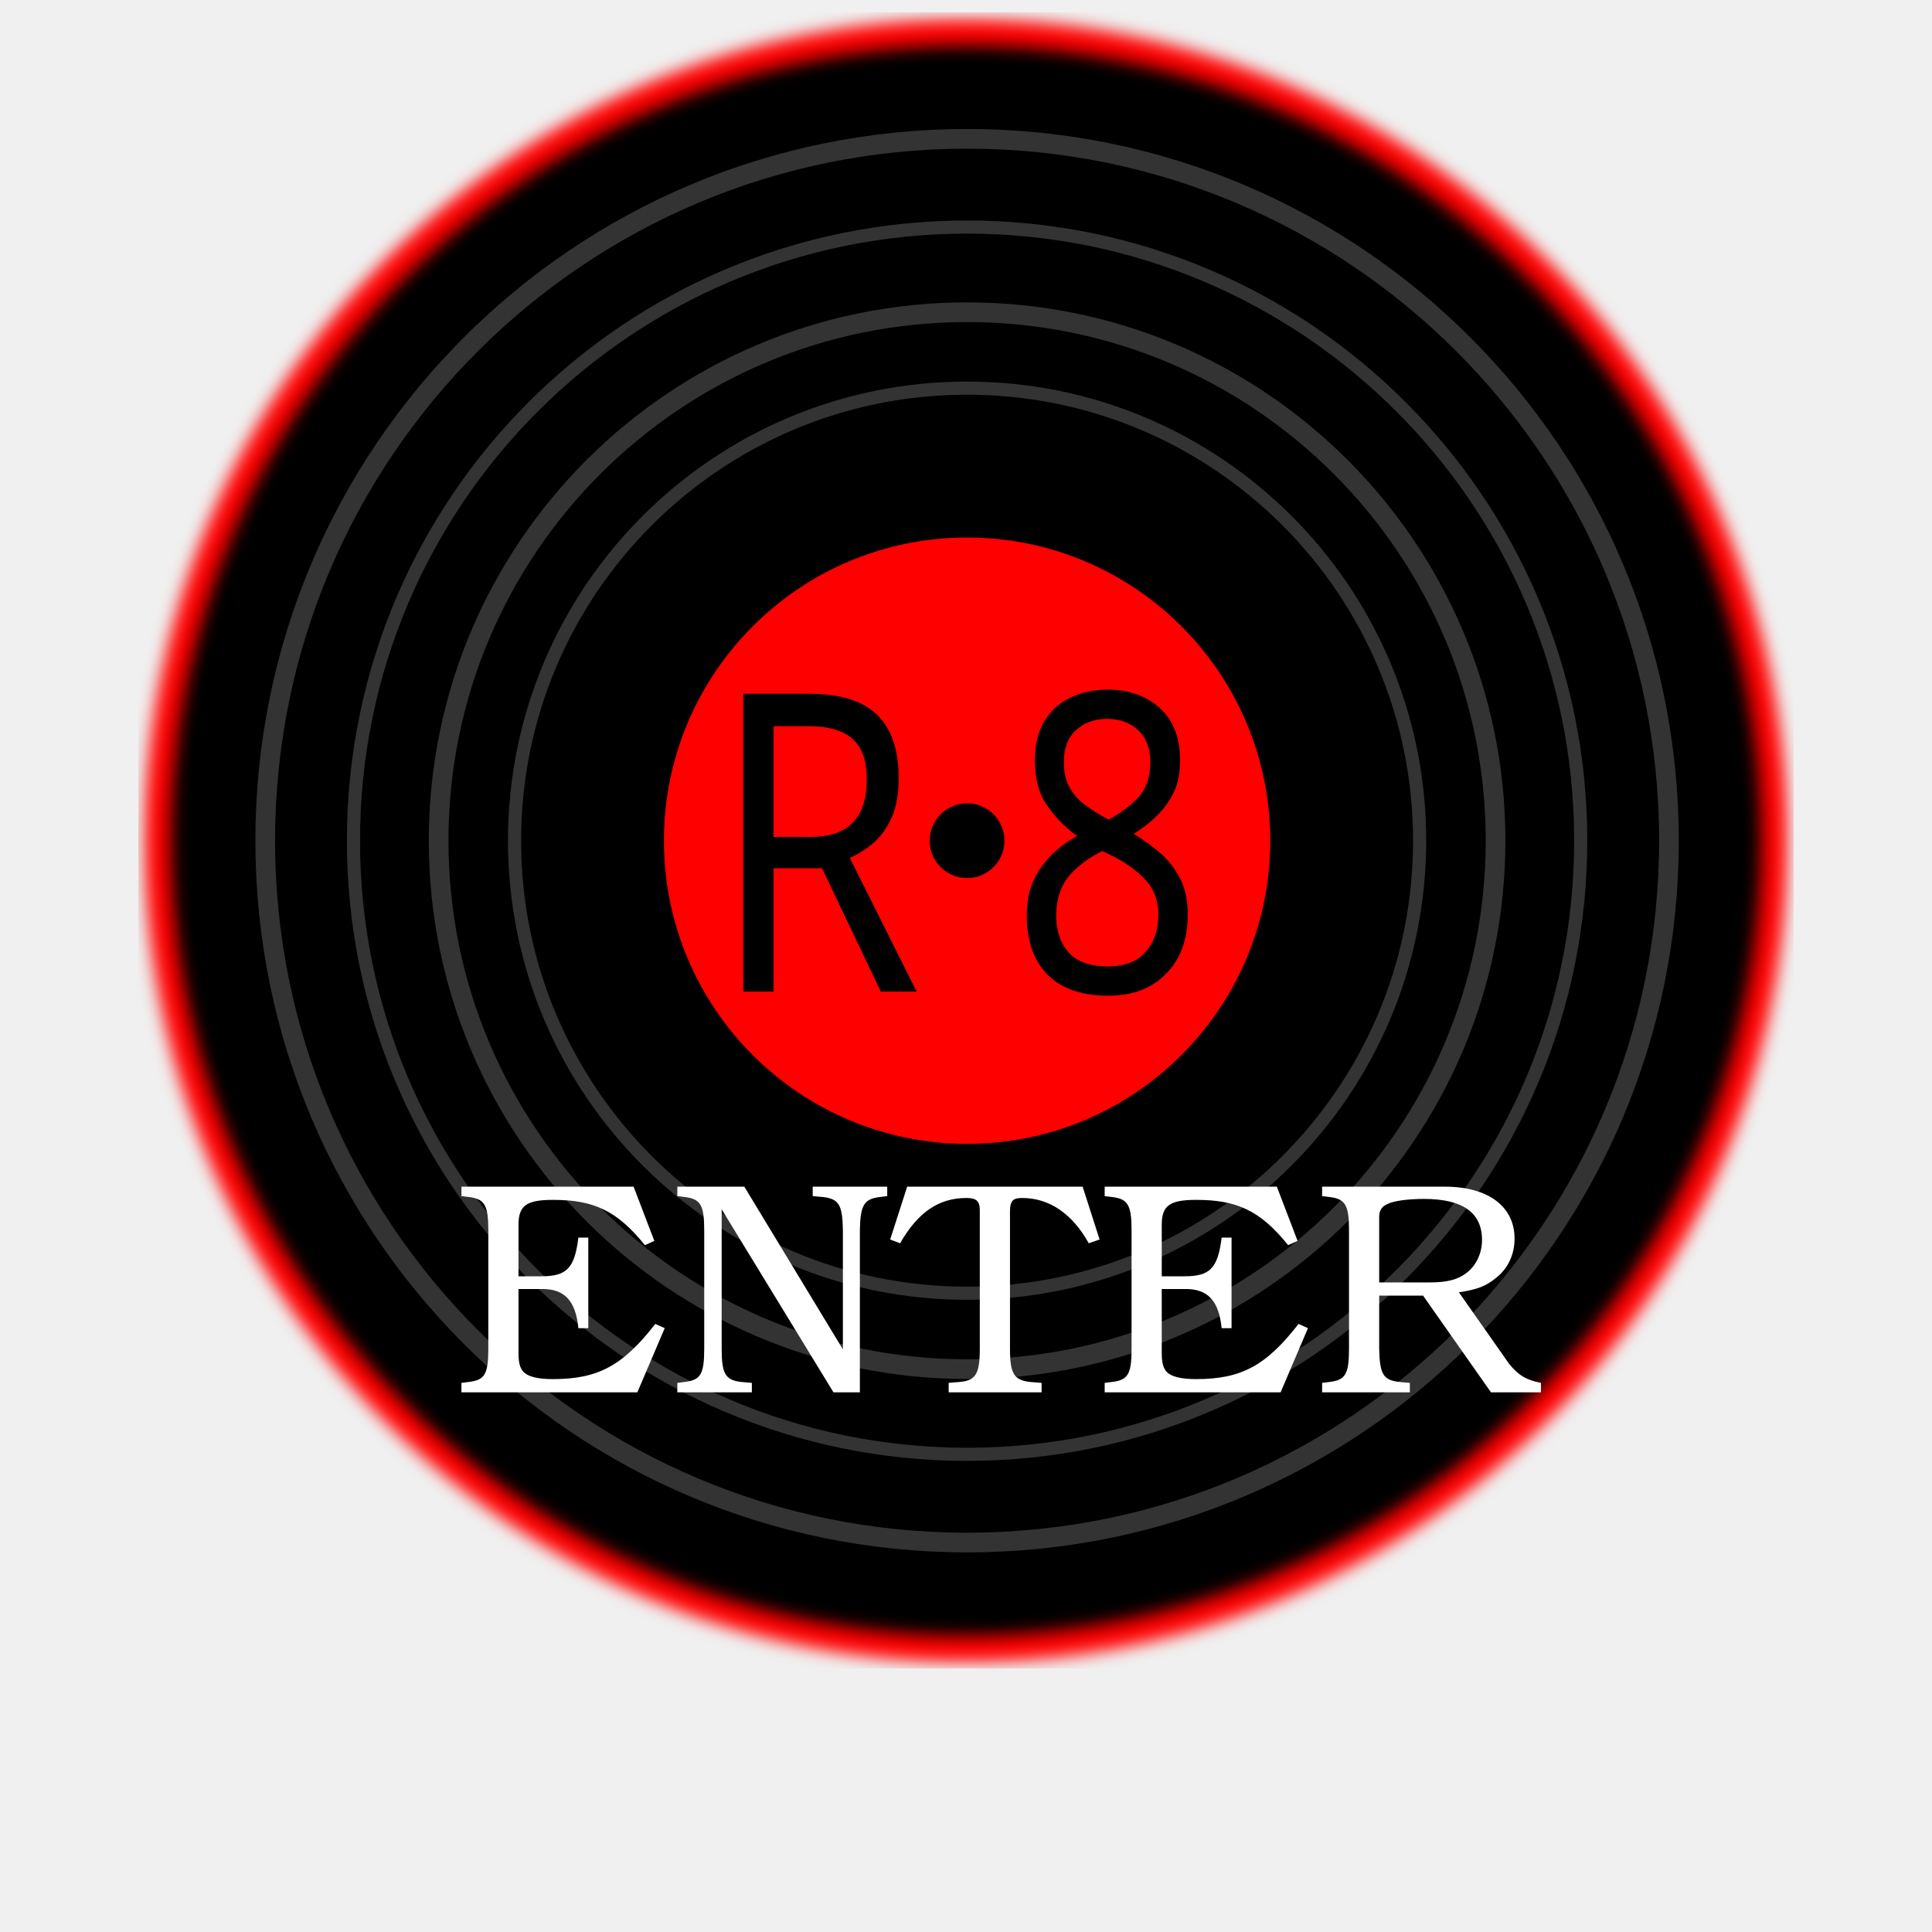
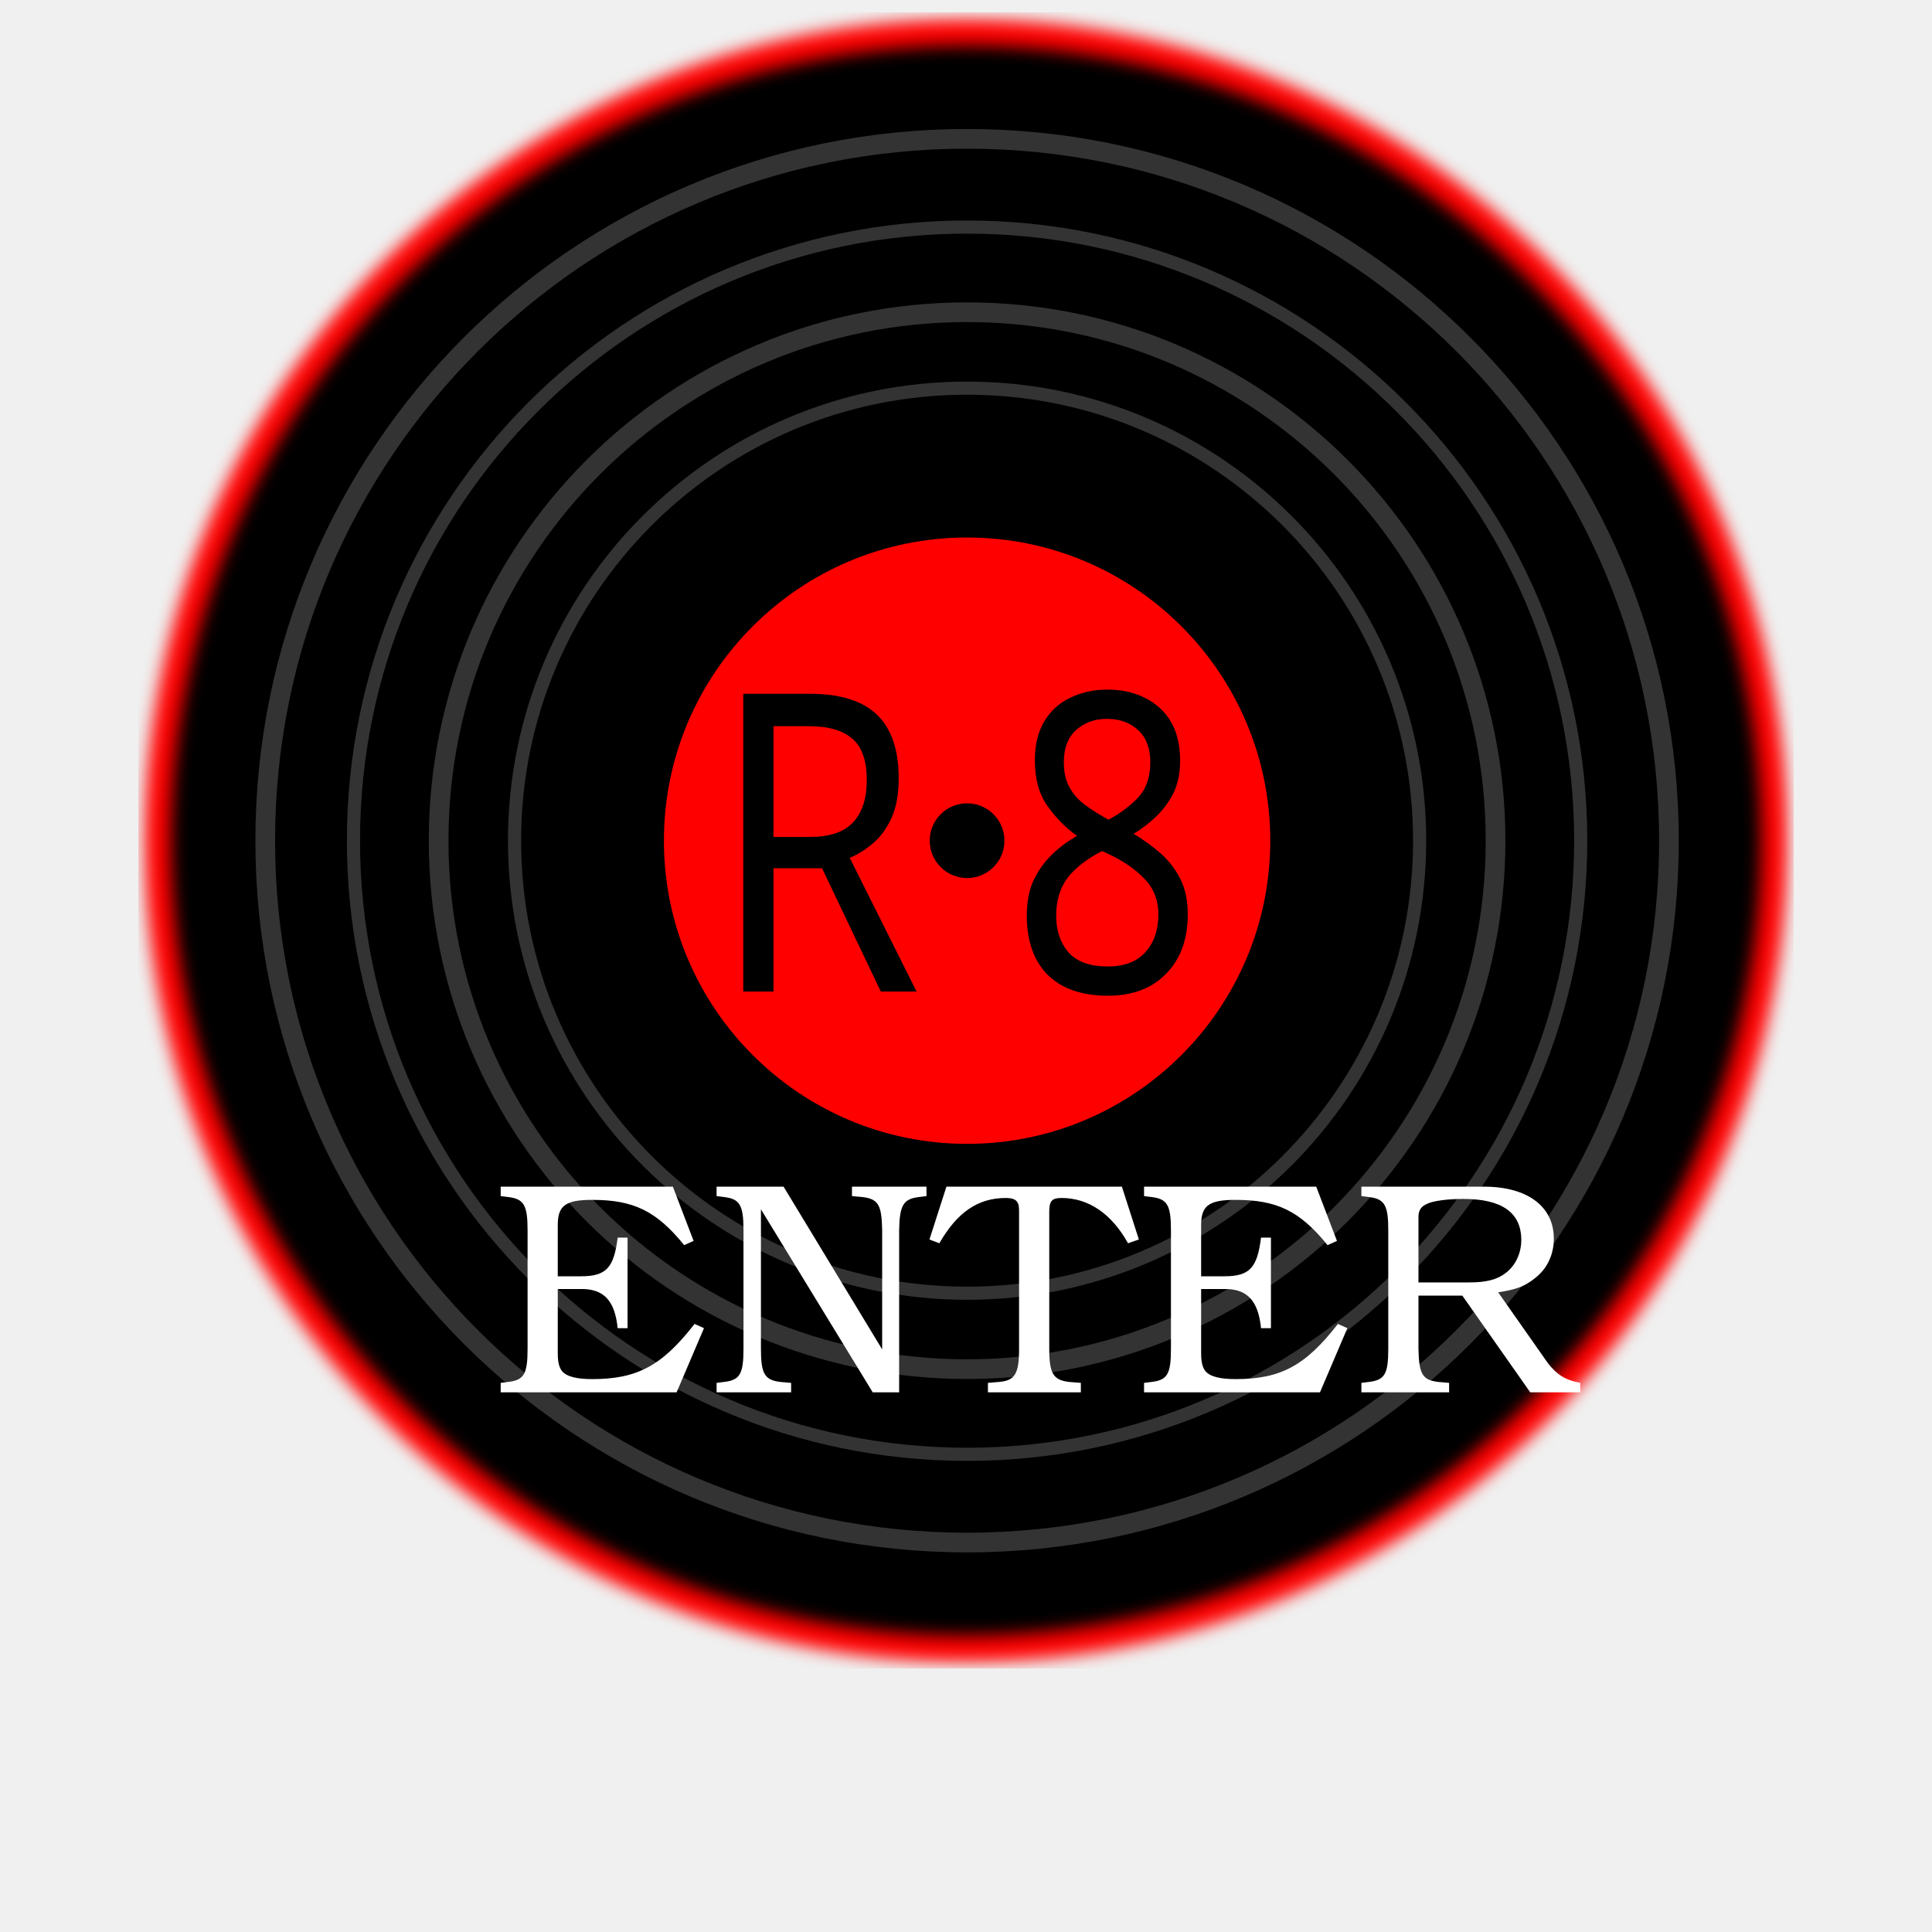
<svg xmlns="http://www.w3.org/2000/svg" width="64" height="64" viewBox="0 0 64 64" id="svg2" version="1.1">
  <defs id="defs4">
    <filter style="color-interpolation-filters:sRGB" id="filter4163" x="-0.012" width="1.024" y="-0.012" height="1.024">
      <feGaussianBlur stdDeviation="0.241" id="feGaussianBlur4165" />
    </filter>
  </defs>
  <g id="layer1" transform="translate(0,-988.3622)">
    <g id="g3021" transform="translate(3.1651314e-8,0.00192015)">
      <circle d="m 55.948,1020.046 c 0,13.313 -10.793,24.106 -24.106,24.106 -13.313,0 -24.106,-10.793 -24.106,-24.106 0,-13.313 10.793,-24.106 24.106,-24.106 13.313,0 24.106,10.793 24.106,24.106 z" transform="matrix(1.110567,0,0,1.110567,-3.362436,-116.6204)" r="24.106" cy="1020.046" cx="31.842" id="path3361" style="fill:#000000;stroke:#ff0000;stroke-width:0.783;stroke-miterlimit:4;stroke-dasharray:none;filter:url(#filter4163)" />
      <circle d="m 42.079,1016.209 c 0,5.547 -4.496,10.043 -10.043,10.043 -5.547,0 -10.043,-4.496 -10.043,-10.043 0,-5.547 4.496,-10.043 10.043,-10.043 5.547,0 10.043,4.496 10.043,10.043 z" r="10.043" cy="1016.209" cx="32.036" id="path4173" style="fill:#ff0000;stroke:none" />
      <circle d="m 33.274,1016.209 c 0,0.684 -0.554,1.238 -1.238,1.238 -0.684,0 -1.238,-0.554 -1.238,-1.238 0,-0.684 0.554,-1.238 1.238,-1.238 0.684,0 1.238,0.554 1.238,1.238 z" r="1.238" cy="1016.209" cx="32.036" id="path4169" style="fill:#000000;stroke:none" />
      <text transform="scale(0.9028957,1.107548)" id="text4183" y="922.043" x="26.052" style="font-size:12.483px;font-style:normal;font-variant:normal;font-weight:500;font-stretch:normal;line-height:125%;letter-spacing:0px;word-spacing:0px;fill:#000000;fill-opacity:1;stroke:none;font-family:Big Caslon;-inkscape-font-specification:Big Caslon Medium" xml:space="preserve">
        <tspan y="922.043" x="26.052" id="tspan4185">R 8</tspan>
      </text>
      <text id="text4140" y="1016.828" x="36.579" style="font-size:4.348px;font-style:normal;font-variant:normal;font-weight:500;font-stretch:normal;line-height:125%;letter-spacing:0px;word-spacing:0px;fill:#000000;fill-opacity:1;stroke:none;font-family:Big Caslon;-inkscape-font-specification:Big Caslon Medium" xml:space="preserve">
        <tspan y="1016.828" x="36.579" id="tspan4142" />
      </text>
      <circle d="m 47.027,1016.209 c 0,8.279 -6.712,14.991 -14.991,14.991 -8.279,0 -14.991,-6.712 -14.991,-14.991 0,-8.279 6.712,-14.991 14.991,-14.991 8.279,0 14.991,6.712 14.991,14.991 z" r="14.991" cy="1016.209" cx="32.036" id="path4148" style="fill:none;stroke:#333333;stroke-width:0.435;stroke-miterlimit:4;stroke-dasharray:none" />
      <circle d="m 49.542,1016.209 c 0,9.669 -7.838,17.506 -17.506,17.506 -9.669,0 -17.506,-7.838 -17.506,-17.506 0,-9.668 7.838,-17.506 17.506,-17.506 9.669,0 17.506,7.838 17.506,17.506 z" r="17.506" cy="1016.209" cx="32.036" id="path4150" style="fill:none;stroke:#333333;stroke-width:0.652;stroke-miterlimit:4;stroke-dasharray:none" />
      <circle d="m 52.362,1016.209 c 0,11.226 -9.101,20.327 -20.327,20.327 -11.226,0 -20.327,-9.101 -20.327,-20.327 0,-11.226 9.101,-20.327 20.327,-20.327 11.226,0 20.327,9.101 20.327,20.327 z" r="20.327" cy="1016.209" cx="32.036" id="path4152" style="fill:none;stroke:#333333;stroke-width:0.435;stroke-miterlimit:4;stroke-dasharray:none" />
      <circle d="m 55.286,1016.209 c 0,12.841 -10.409,23.25 -23.25,23.25 -12.841,0 -23.25,-10.409 -23.25,-23.25 0,-12.841 10.409,-23.25 23.25,-23.25 12.841,0 23.25,10.41 23.25,23.25 z" r="23.25" cy="1016.209" cx="32.036" id="path4156" style="fill:none;stroke:#333333;stroke-width:0.652;stroke-miterlimit:4;stroke-dasharray:none" />
    </g>
    <text xml:space="preserve" style="font-size:14.137px;font-style:normal;font-variant:normal;font-weight:500;font-stretch:normal;line-height:125%;letter-spacing:0px;word-spacing:0px;fill:#ff0000;fill-opacity:1;stroke:none;font-family:Big Caslon;-inkscape-font-specification:Big Caslon Medium" x="-1.237" y="1487.274" id="text4190" transform="scale(1.413695,0.707366)">
      <tspan id="tspan4192" x="-1.237" y="1487.274" />
    </text>
-     <text xml:space="preserve" style="font-size:10px;font-style:normal;font-variant:normal;font-weight:normal;font-stretch:normal;line-height:125%;letter-spacing:0px;word-spacing:0px;fill:#ffffff;fill-opacity:1;stroke:none;font-family:URW Bookman L;-inkscape-font-specification:URW Bookman L" x="14.973" y="1034.484" id="text3034">
-       <tspan id="tspan3036" x="14.973" y="1034.484">ENTER</tspan>
+     <text xml:space="preserve" style="font-size:10px;font-style:normal;font-variant:normal;font-weight:normal;font-stretch:normal;line-height:125%;letter-spacing:0px;word-spacing:0px;fill:#ffffff;fill-opacity:1;stroke:none;font-family:URW Bookman L;-inkscape-font-specification:URW Bookman L" x="16.273" y="1034.484" id="text3034">
+       <tspan id="tspan3036" x="16.273" y="1034.484">ENTER</tspan>
    </text>
  </g>
</svg>
